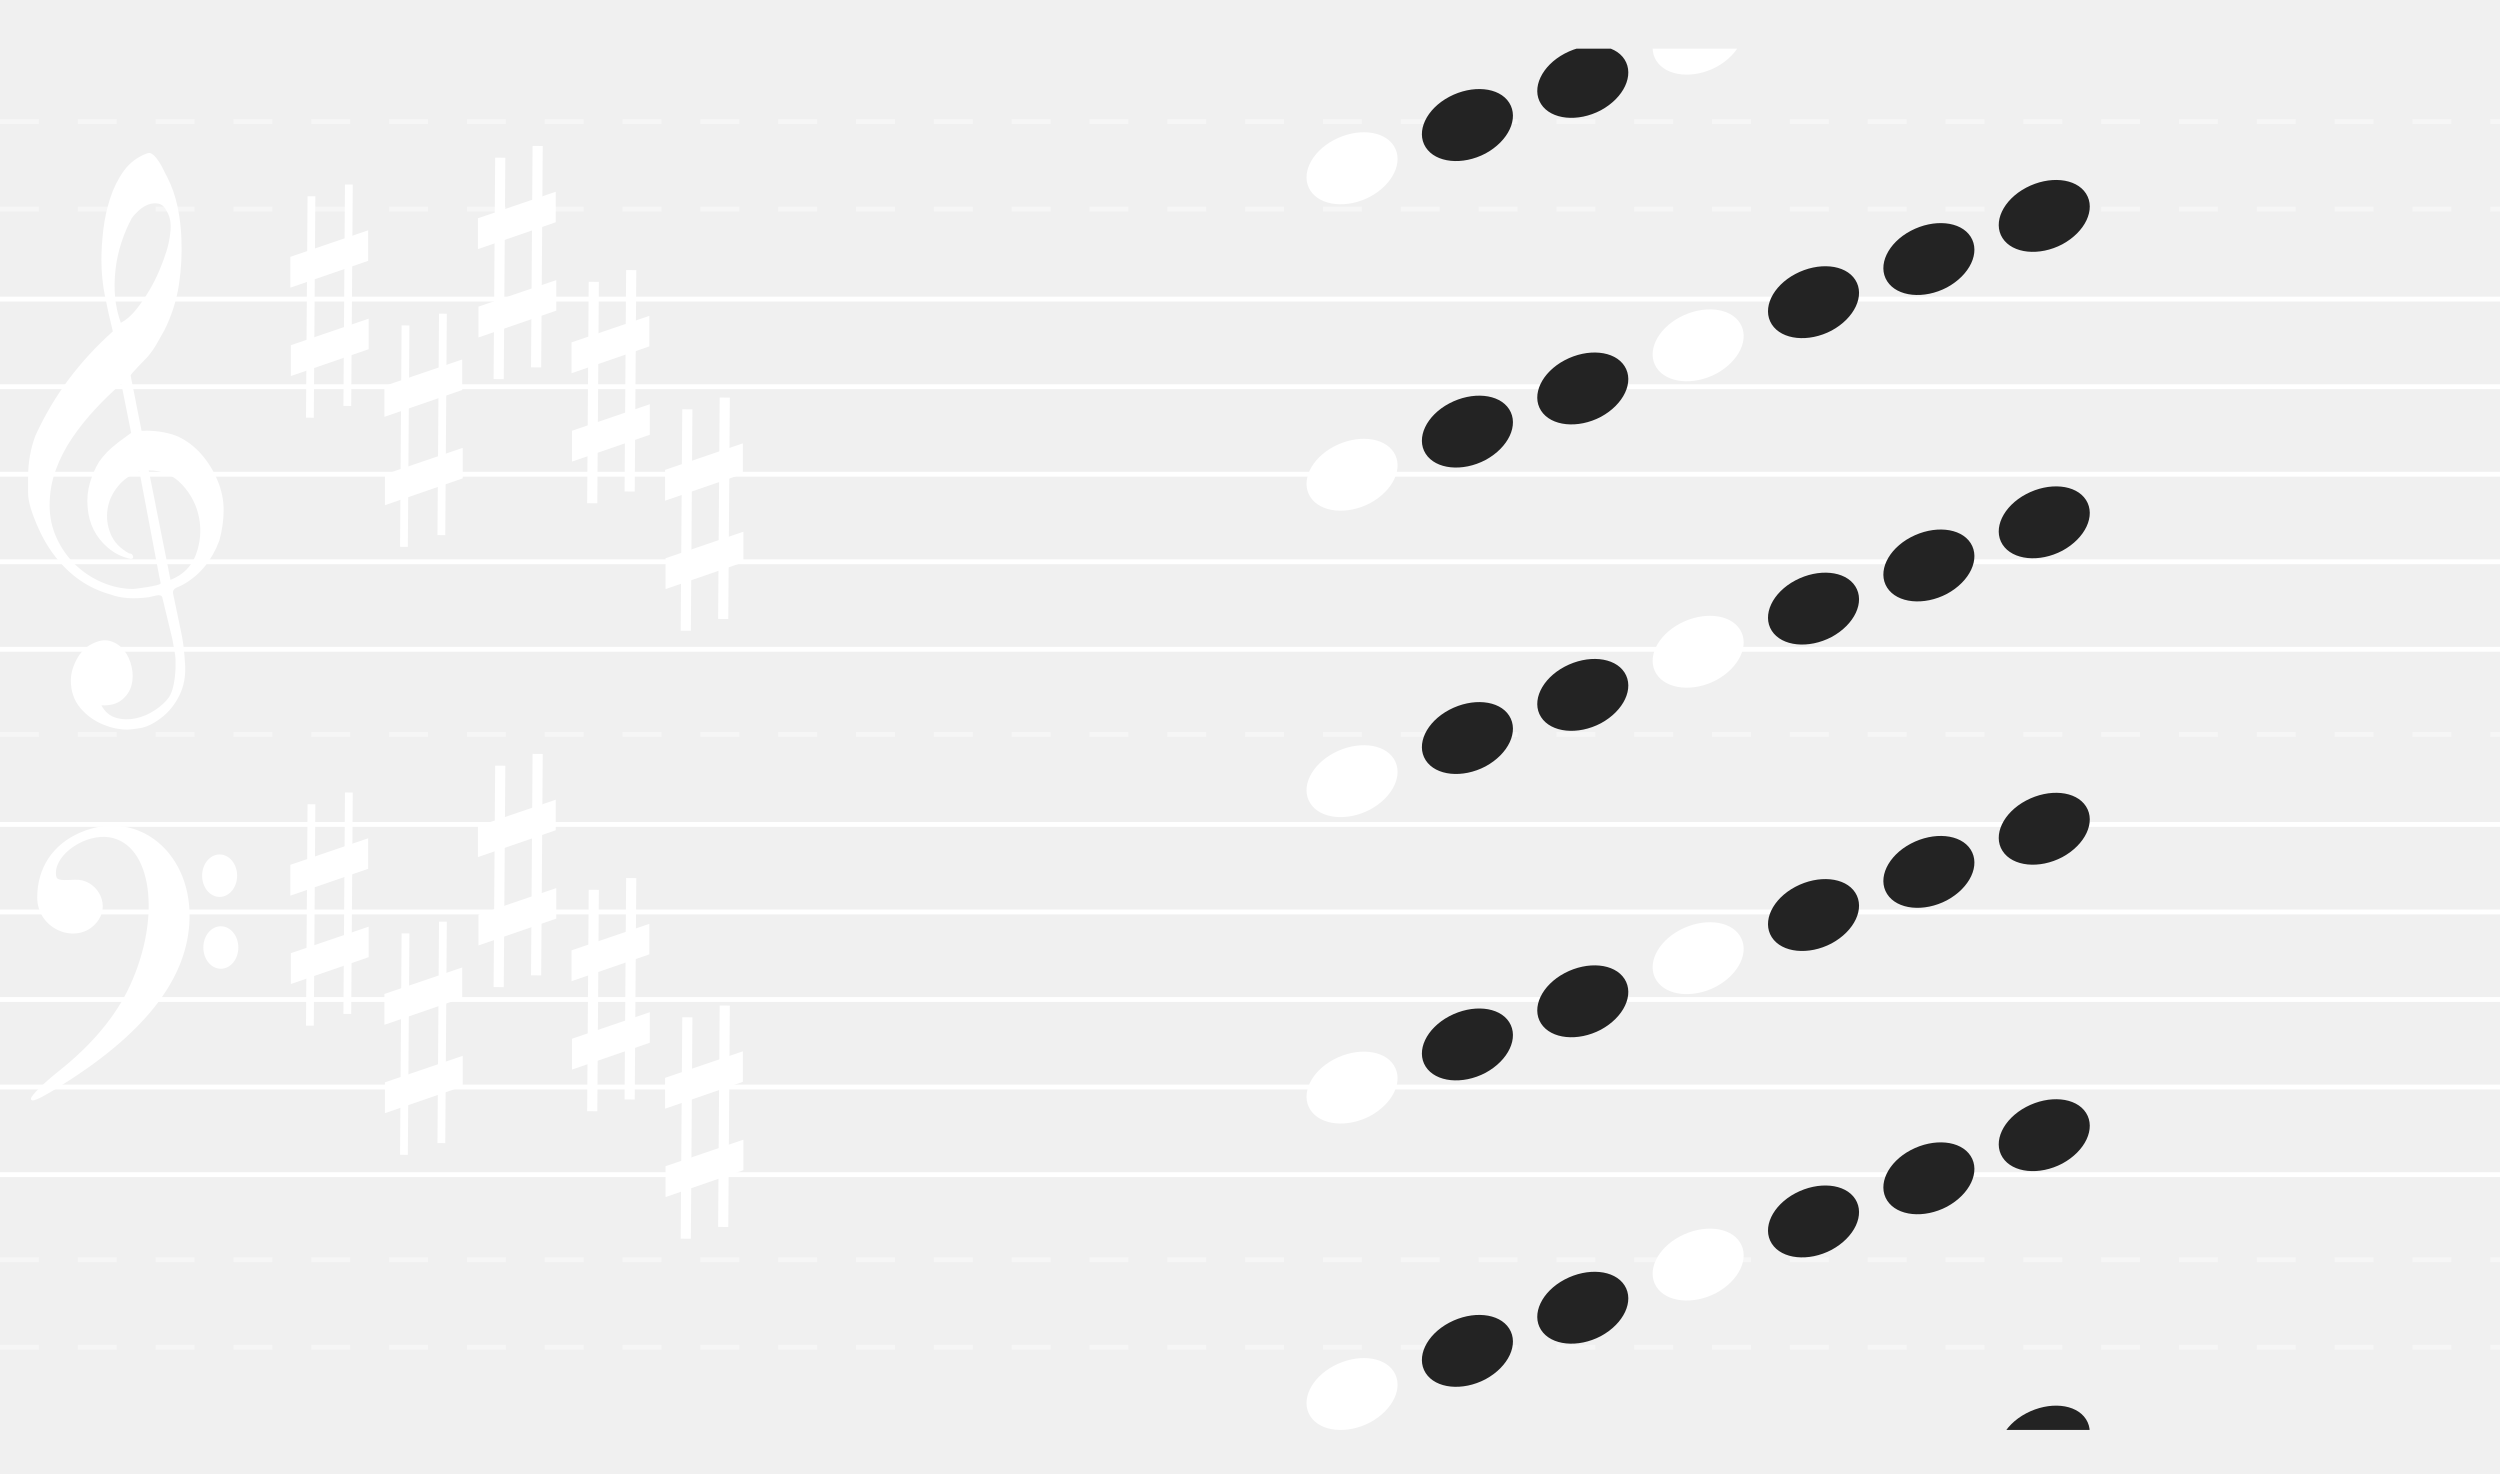
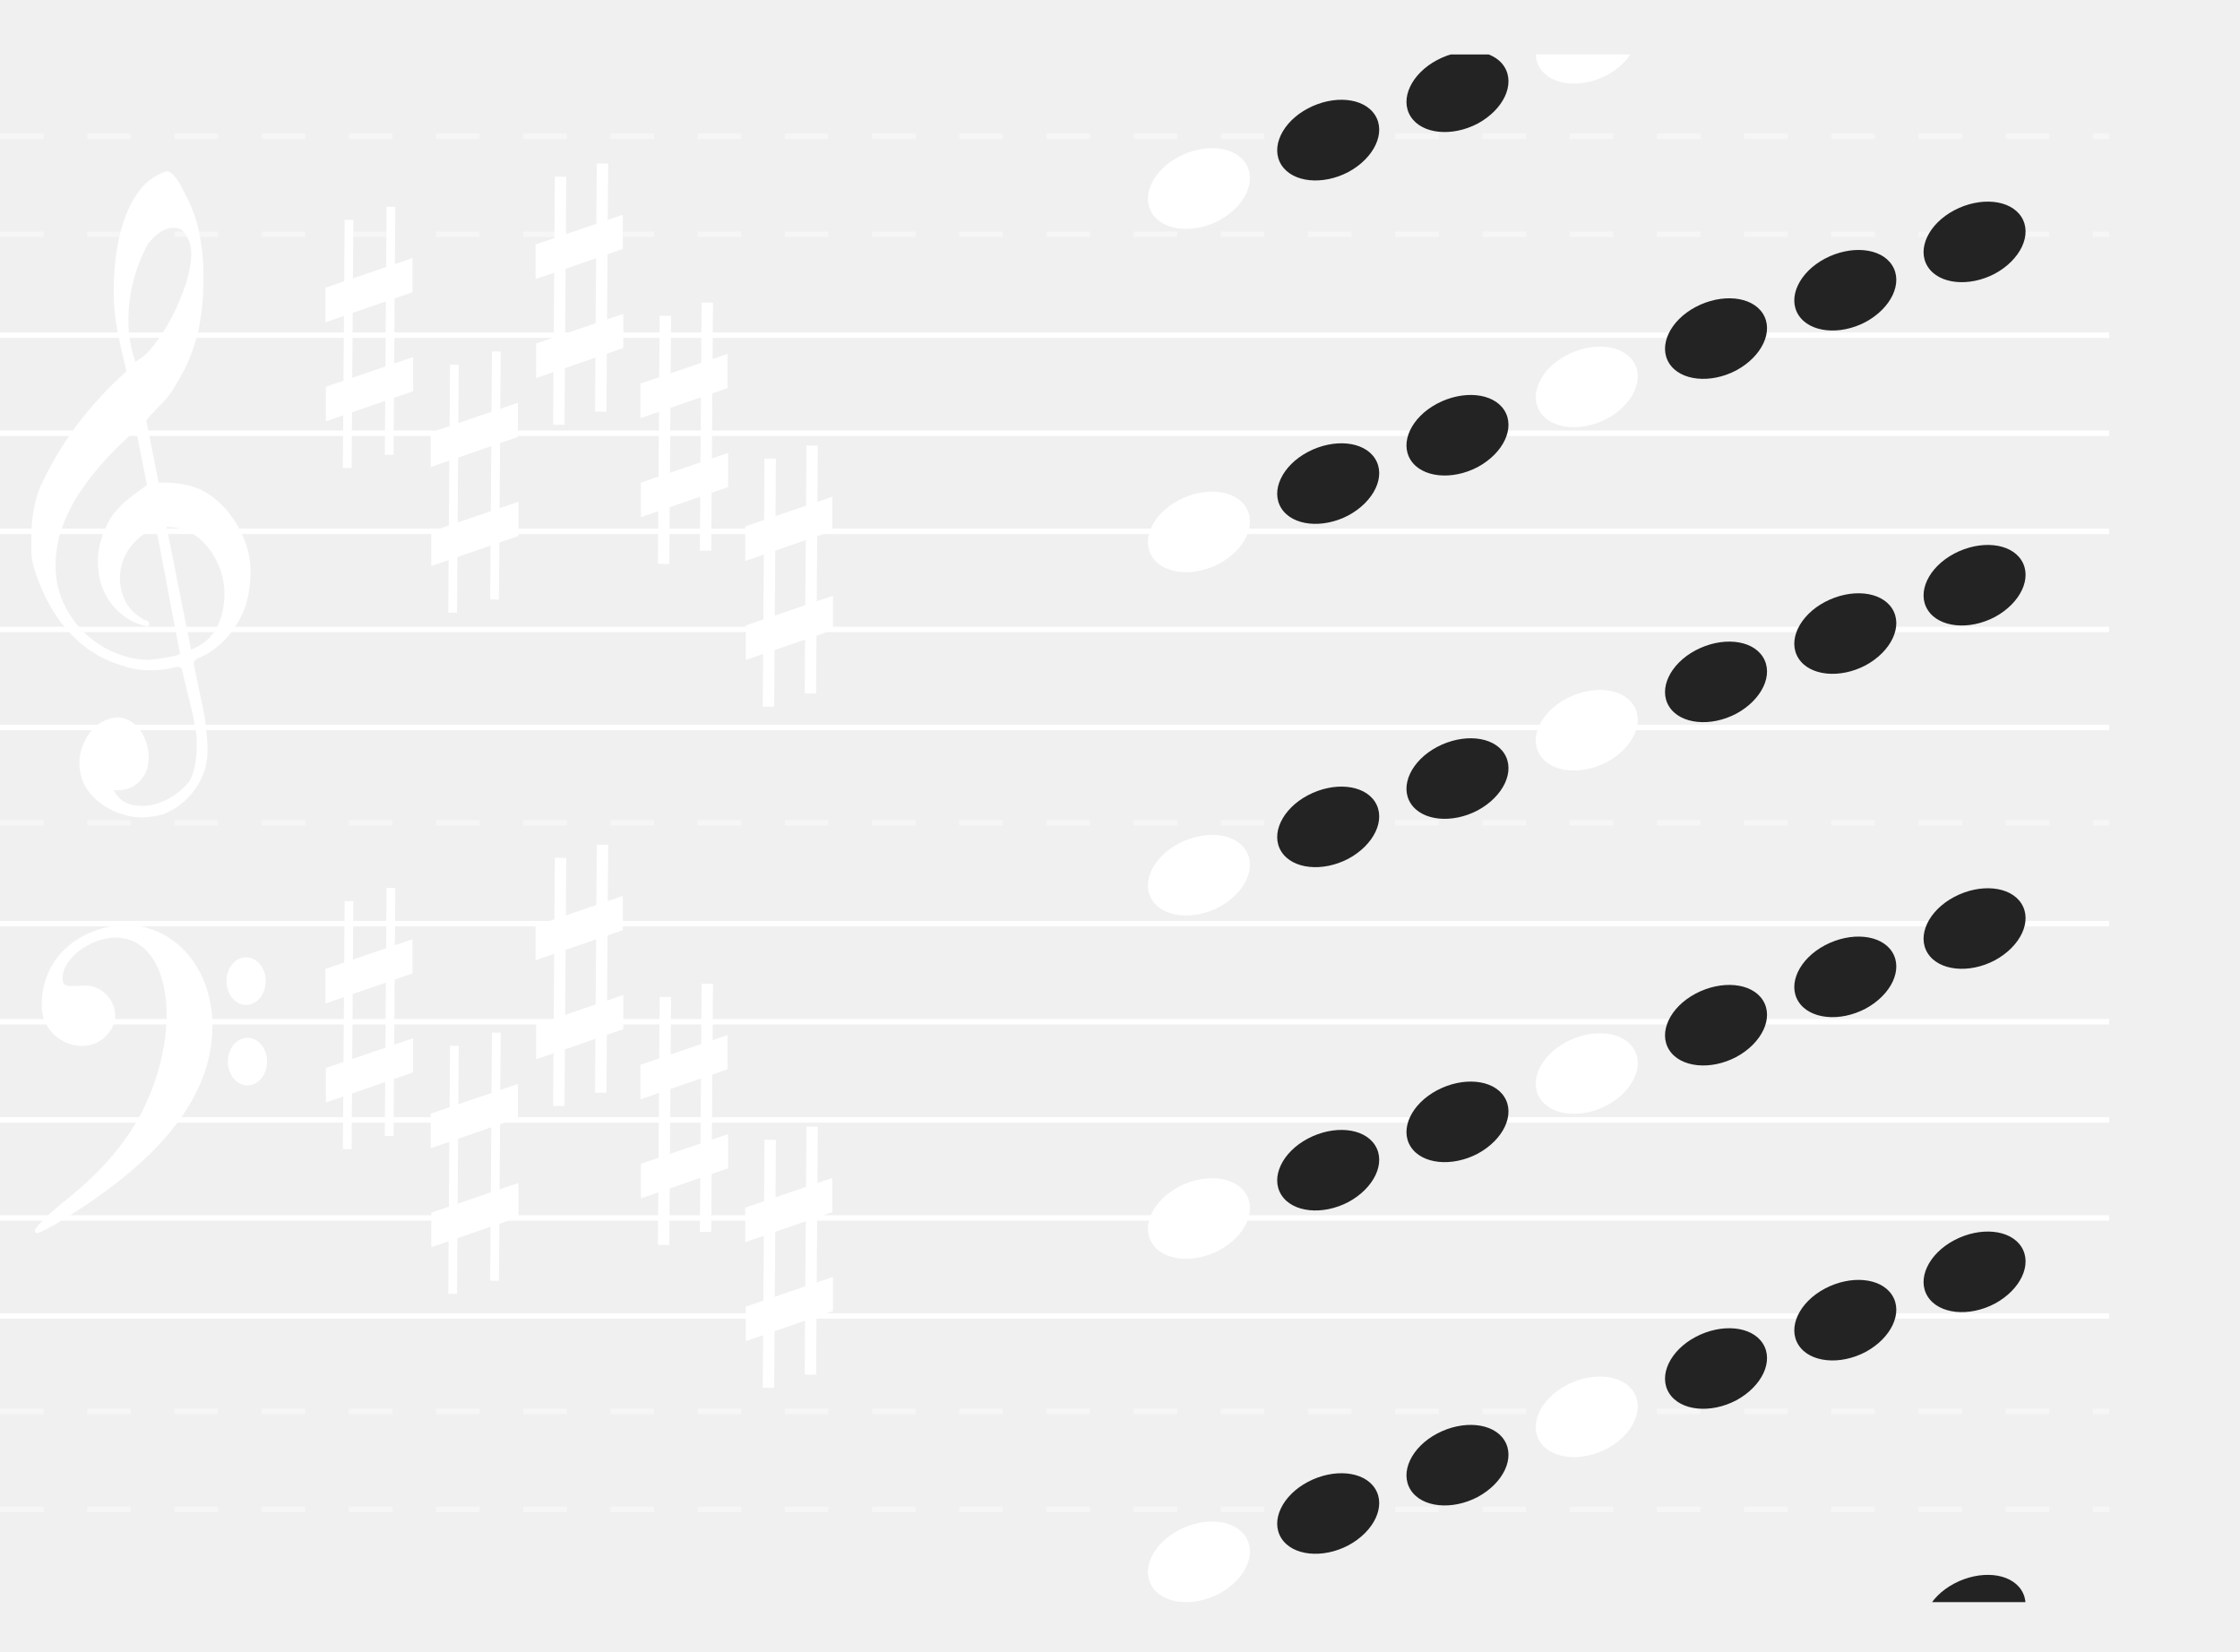
- <svg xmlns="http://www.w3.org/2000/svg" width="514" height="303" viewBox="0 0 514 303" fill="none">
-   <line y1="25" x2="514" y2="25" stroke="white" stroke-opacity="0.4" stroke-dasharray="8 8" />
-   <line y1="43" x2="514" y2="43" stroke="white" stroke-opacity="0.4" stroke-dasharray="8 8" />
-   <path d="M0 61.5H514" stroke="white" />
-   <path d="M0 79.5H514" stroke="white" />
-   <path d="M0 97.5H514" stroke="white" />
-   <path d="M0 115.5H514" stroke="white" />
-   <path d="M0 133.5H514" stroke="white" />
-   <line x1="4.2447e-08" y1="151" x2="514" y2="151" stroke="white" stroke-opacity="0.4" stroke-dasharray="8 8" />
-   <path d="M0 169.5H514" stroke="white" />
-   <path d="M0 187.5H514" stroke="white" />
-   <path d="M0 205.5H514" stroke="white" />
-   <path d="M0 223.5H514" stroke="white" />
-   <path d="M0 241.5H514" stroke="white" />
-   <line x1="4.2447e-08" y1="259" x2="514" y2="259" stroke="white" stroke-opacity="0.4" stroke-dasharray="8 8" />
-   <line x1="4.2447e-08" y1="277" x2="514" y2="277" stroke="white" stroke-opacity="0.4" stroke-dasharray="8 8" />
+ <svg xmlns="http://www.w3.org/2000/svg" width="411" height="303" viewBox="0 0 411 303" fill="none">
+   <line y1="25" x2="387" y2="25" stroke="white" stroke-opacity="0.4" stroke-dasharray="8 8" />
+   <line y1="43" x2="387" y2="43" stroke="white" stroke-opacity="0.4" stroke-dasharray="8 8" />
+   <path d="M0 61.5H387" stroke="white" />
+   <path d="M0 79.5H387" stroke="white" />
+   <path d="M0 97.5H387" stroke="white" />
+   <path d="M0 115.5H387" stroke="white" />
+   <path d="M0 133.5H387" stroke="white" />
+   <line x1="4.2447e-08" y1="151" x2="387" y2="151" stroke="white" stroke-opacity="0.4" stroke-dasharray="8 8" />
+   <path d="M0 169.5H387" stroke="white" />
+   <path d="M0 187.5H387" stroke="white" />
+   <path d="M0 205.5H387" stroke="white" />
+   <path d="M0 223.5H387" stroke="white" />
+   <path d="M0 241.5H387" stroke="white" />
+   <line x1="4.2447e-08" y1="259" x2="387" y2="259" stroke="white" stroke-opacity="0.4" stroke-dasharray="8 8" />
+   <line x1="4.2447e-08" y1="277" x2="387" y2="277" stroke="white" stroke-opacity="0.4" stroke-dasharray="8 8" />
  <path d="M28.663 96.938C26.878 97.542 25.403 98.562 24.238 99.999C23.073 101.435 22.363 103.004 22.108 104.705C21.853 106.406 22.062 108.088 22.736 109.751C23.41 111.414 24.675 112.756 26.532 113.777C26.969 113.777 27.242 113.966 27.352 114.344C27.461 114.721 27.297 114.91 26.86 114.91C25.076 114.533 23.51 113.758 22.162 112.586C19.649 110.431 18.266 107.654 18.011 104.252C17.865 102.551 18.02 100.907 18.475 99.319C18.93 97.731 19.558 96.276 20.36 94.953C21.343 93.555 22.508 92.345 23.856 91.325C23.928 91.249 24.138 91.079 24.484 90.814C24.83 90.55 25.167 90.304 25.494 90.077C25.822 89.851 26.314 89.491 26.969 89L24.948 78.908C23.164 80.457 21.398 82.168 19.65 84.038C17.901 85.91 16.317 87.885 14.897 89.964C13.477 92.043 12.339 94.245 11.483 96.569C10.627 98.894 10.199 101.341 10.199 103.912C10.199 106.293 10.682 108.532 11.647 110.63C12.612 112.728 13.896 114.552 15.498 116.101C17.1 117.651 18.948 118.87 21.043 119.759C23.137 120.647 25.258 121.091 27.406 121.091C27.48 121.091 27.816 121.053 28.417 120.977C29.018 120.902 29.655 120.808 30.329 120.694C31.003 120.581 31.622 120.458 32.186 120.325C32.75 120.193 33.033 120.051 33.033 119.9L32.705 118.313C31.285 110.866 29.937 103.741 28.663 96.938ZM30.575 96.711L35.054 119.22C37.64 118.199 39.387 116.451 40.298 113.975C41.209 111.5 41.417 108.986 40.926 106.435C40.434 103.883 39.278 101.624 37.457 99.659C35.637 97.693 33.342 96.711 30.575 96.711ZM24.839 66.378C25.968 65.772 27.015 64.866 27.98 63.656C28.945 62.447 29.837 61.152 30.657 59.772C31.476 58.393 32.186 56.985 32.787 55.548C33.388 54.112 33.87 52.808 34.234 51.636C34.635 50.389 34.908 48.99 35.054 47.441C35.2 45.891 34.963 44.587 34.344 43.528C33.907 42.584 33.334 42.036 32.623 41.884C31.913 41.733 31.203 41.789 30.493 42.054C29.783 42.319 29.109 42.744 28.471 43.33C27.834 43.916 27.37 44.435 27.079 44.889C26.277 46.363 25.576 48.007 24.976 49.822C24.375 51.636 23.965 53.517 23.747 55.464C23.528 57.41 23.501 59.281 23.665 61.077C23.828 62.872 24.22 64.639 24.839 66.378ZM23.2 68.135C22.581 65.641 22.035 63.193 21.561 60.792C21.088 58.393 20.851 55.926 20.851 53.394C20.851 51.542 20.979 49.51 21.234 47.299C21.489 45.088 21.953 42.933 22.627 40.835C23.3 38.737 24.229 36.857 25.413 35.194C26.596 33.53 28.171 32.321 30.138 31.565C30.32 31.49 30.502 31.452 30.684 31.452C30.939 31.452 31.239 31.603 31.585 31.905C31.931 32.208 32.295 32.652 32.678 33.238C33.06 33.824 33.397 34.428 33.688 35.052C33.979 35.675 34.198 36.101 34.344 36.328C35.327 38.256 36.046 40.306 36.502 42.479C36.957 44.653 37.221 46.817 37.294 48.971C37.439 52.222 37.266 55.435 36.775 58.61C36.283 61.785 35.291 64.885 33.797 67.908C33.288 68.816 32.769 69.732 32.241 70.658C31.713 71.585 31.085 72.482 30.356 73.351C30.211 73.503 29.947 73.777 29.564 74.173C29.181 74.57 28.79 74.977 28.389 75.392C27.989 75.808 27.634 76.196 27.324 76.554C27.015 76.914 26.86 77.131 26.86 77.207L29.099 88.546C29.114 88.621 30.22 88.546 30.22 88.546C32.357 88.574 34.619 88.933 36.584 89.737C38.477 90.644 40.107 91.891 41.473 93.479C42.838 95.067 43.93 96.853 44.75 98.837C45.569 100.821 45.979 102.834 45.979 104.875C45.979 106.916 45.687 108.995 45.105 111.112C43.612 115.119 41.227 118.086 37.949 120.013C37.585 120.24 37.066 120.496 36.392 120.779C35.719 121.062 35.455 121.507 35.6 122.111C36.474 126.23 37.066 129.063 37.376 130.616C37.685 132.168 37.913 134.172 38.058 136.626C38.204 138.973 37.812 141.083 36.884 142.972C35.955 144.868 34.708 146.407 33.142 147.595C31.576 148.789 30.147 149.483 28.854 149.698C27.561 149.906 26.678 150.006 26.205 150.006C24.566 150.006 22.963 149.684 21.398 149.04C19.467 148.289 17.847 147.137 16.536 145.584C15.225 144.031 14.569 142.142 14.569 139.917C14.569 138.515 14.961 137.077 15.744 135.603C16.527 134.129 17.556 133.07 18.83 132.433C20.25 131.675 21.534 131.467 22.681 131.803C23.828 132.147 24.775 132.791 25.522 133.735C26.268 134.68 26.787 135.825 27.079 137.163C27.37 138.508 27.352 139.76 27.024 140.933C26.696 142.107 26.032 143.101 25.03 143.91C24.029 144.725 22.636 145.09 20.851 145.019C21.58 146.378 22.599 147.237 23.91 147.595C25.221 147.959 26.569 147.981 27.952 147.68C29.337 147.38 30.638 146.822 31.858 146.006C33.078 145.198 34.035 144.318 34.726 143.373C35.163 142.693 35.491 141.806 35.71 140.711C35.928 139.61 36.056 138.472 36.092 137.277C36.128 136.089 36.092 135.159 35.983 134.501C35.873 133.835 35.691 132.805 35.436 131.41C34.344 126.838 33.652 123.961 33.36 122.788C33.215 122.414 32.823 122.291 32.186 122.423C31.549 122.556 31.012 122.679 30.575 122.788C27.443 123.21 24.821 123.017 22.709 122.225C19.431 121.318 16.545 119.701 14.05 117.377C11.556 115.053 9.553 112.237 8.042 108.929C6.53 105.622 5.775 103.108 5.775 101.388C5.775 99.669 5.775 98.582 5.775 98.128C5.775 95.067 6.285 92.194 7.304 89.51C9.234 85.314 11.52 81.459 14.16 77.944C16.8 74.429 19.813 71.159 23.2 68.135Z" fill="white" />
  <path d="M49.003 194.808C49.003 197.22 47.391 199.175 45.404 199.175C43.416 199.175 41.805 197.22 41.805 194.808C41.805 192.396 43.416 190.441 45.404 190.441C47.391 190.441 49.003 192.396 49.003 194.808ZM48.754 180.042C48.754 182.454 47.143 184.409 45.155 184.409C43.168 184.409 41.556 182.454 41.556 180.042C41.556 177.63 43.168 175.675 45.155 175.675C47.143 175.675 48.754 177.63 48.754 180.042ZM6.368 225.885C6.368 225.261 8.96 222.695 12.128 220.182C18.939 214.778 23.857 208.867 26.718 202.646C33.279 188.379 31.2 173.504 22.457 172.146C17.621 171.394 11.498 175.482 11.498 179.461C11.498 180.938 11.824 181.057 15.369 180.873C19.707 180.649 22.642 185.54 20.295 189.082C16.585 194.678 7.651 191.463 7.651 184.532C7.651 178.458 10.842 173.623 16.459 171.189C28.479 165.98 39.92 175.583 38.918 190.04C38.097 201.89 29.19 212.956 11.899 223.611C7.797 226.139 6.368 226.726 6.368 225.885Z" fill="white" />
  <path fill-rule="evenodd" clip-rule="evenodd" d="M62.912 85.871L63.233 40.346L64.835 40.359L64.515 85.884L62.912 85.871Z" fill="white" />
  <path d="M59.799 70.975L75.796 65.523L75.796 71.793L59.799 77.311L59.799 70.975Z" fill="white" />
  <path fill-rule="evenodd" clip-rule="evenodd" d="M70.606 83.457L70.926 37.932L72.529 37.945L72.208 83.47L70.606 83.457Z" fill="white" />
  <path d="M59.696 52.806L75.693 47.354L75.693 53.624L59.696 59.142L59.696 52.806Z" fill="white" />
  <path fill-rule="evenodd" clip-rule="evenodd" d="M82.249 112.427L82.57 66.902L84.173 66.915L83.852 112.44L82.249 112.427Z" fill="white" />
  <path d="M79.136 97.531L95.133 92.079L95.133 98.349L79.136 103.867L79.136 97.531Z" fill="white" />
  <path fill-rule="evenodd" clip-rule="evenodd" d="M89.943 110.013L90.264 64.489L91.867 64.502L91.546 110.026L89.943 110.013Z" fill="white" />
  <path d="M79.033 79.362L95.03 73.91L95.03 80.18L79.033 85.698L79.033 79.362Z" fill="white" />
  <path fill-rule="evenodd" clip-rule="evenodd" d="M101.484 77.939L101.805 32.414L103.894 32.431L103.573 77.956L101.484 77.939Z" fill="white" />
  <path d="M98.371 63.042L114.368 57.591L114.368 63.861L98.371 69.379L98.371 63.042Z" fill="white" />
  <path fill-rule="evenodd" clip-rule="evenodd" d="M109.178 75.525L109.498 30L111.588 30.017L111.267 75.542L109.178 75.525Z" fill="white" />
  <path d="M98.267 44.874L114.265 39.422L114.265 45.692L98.267 51.211L98.267 44.874Z" fill="white" />
  <path fill-rule="evenodd" clip-rule="evenodd" d="M120.718 103.46L121.039 57.936L123.128 57.953L122.807 103.477L120.718 103.46Z" fill="white" />
  <path d="M117.605 88.564L133.602 83.112L133.602 89.382L117.605 94.9L117.605 88.564Z" fill="white" />
  <path fill-rule="evenodd" clip-rule="evenodd" d="M128.412 101.046L128.732 55.522L130.821 55.539L130.501 101.063L128.412 101.046Z" fill="white" />
  <path d="M117.501 70.395L133.498 64.944L133.498 71.214L117.501 76.732L117.501 70.395Z" fill="white" />
  <path fill-rule="evenodd" clip-rule="evenodd" d="M139.952 129.671L140.272 84.146L142.362 84.163L142.041 129.688L139.952 129.671Z" fill="white" />
  <path d="M136.839 114.774L152.836 109.323L152.836 115.593L136.839 121.111L136.839 114.774Z" fill="white" />
  <path fill-rule="evenodd" clip-rule="evenodd" d="M147.646 127.256L147.966 81.732L150.056 81.749L149.735 127.274L147.646 127.256Z" fill="white" />
  <path d="M136.735 96.606L152.732 91.154L152.732 97.424L136.735 102.942L136.735 96.606Z" fill="white" />
  <path fill-rule="evenodd" clip-rule="evenodd" d="M62.912 210.871L63.233 165.346L64.835 165.359L64.515 210.884L62.912 210.871Z" fill="white" />
  <path d="M59.799 195.975L75.796 190.523L75.796 196.793L59.799 202.311L59.799 195.975Z" fill="white" />
  <path fill-rule="evenodd" clip-rule="evenodd" d="M70.606 208.457L70.926 162.932L72.529 162.945L72.208 208.47L70.606 208.457Z" fill="white" />
  <path d="M59.696 177.806L75.693 172.354L75.693 178.624L59.696 184.142L59.696 177.806Z" fill="white" />
  <path fill-rule="evenodd" clip-rule="evenodd" d="M82.249 237.427L82.57 191.902L84.173 191.915L83.852 237.44L82.249 237.427Z" fill="white" />
  <path d="M79.136 222.531L95.133 217.079L95.133 223.349L79.136 228.867L79.136 222.531Z" fill="white" />
  <path fill-rule="evenodd" clip-rule="evenodd" d="M89.943 235.013L90.264 189.489L91.867 189.502L91.546 235.026L89.943 235.013Z" fill="white" />
  <path d="M79.033 204.362L95.03 198.91L95.03 205.18L79.033 210.699L79.033 204.362Z" fill="white" />
  <path fill-rule="evenodd" clip-rule="evenodd" d="M101.484 202.939L101.805 157.414L103.894 157.431L103.573 202.956L101.484 202.939Z" fill="white" />
  <path d="M98.371 188.042L114.368 182.591L114.368 188.861L98.371 194.379L98.371 188.042Z" fill="white" />
  <path fill-rule="evenodd" clip-rule="evenodd" d="M109.178 200.525L109.498 155L111.588 155.017L111.267 200.542L109.178 200.525Z" fill="white" />
  <path d="M98.267 169.874L114.265 164.422L114.265 170.692L98.267 176.21L98.267 169.874Z" fill="white" />
  <path fill-rule="evenodd" clip-rule="evenodd" d="M120.718 228.46L121.039 182.936L123.128 182.953L122.807 228.477L120.718 228.46Z" fill="white" />
  <path d="M117.605 213.564L133.602 208.112L133.602 214.382L117.605 219.9L117.605 213.564Z" fill="white" />
  <path fill-rule="evenodd" clip-rule="evenodd" d="M128.412 226.046L128.732 180.522L130.821 180.539L130.501 226.063L128.412 226.046Z" fill="white" />
  <path d="M117.501 195.396L133.498 189.944L133.498 196.214L117.501 201.732L117.501 195.396Z" fill="white" />
  <path fill-rule="evenodd" clip-rule="evenodd" d="M139.952 254.671L140.272 209.146L142.362 209.163L142.041 254.688L139.952 254.671Z" fill="white" />
  <path d="M136.839 239.774L152.836 234.323L152.836 240.593L136.839 246.111L136.839 239.774Z" fill="white" />
  <path fill-rule="evenodd" clip-rule="evenodd" d="M147.646 252.256L147.966 206.732L150.056 206.749L149.735 252.274L147.646 252.256Z" fill="white" />
  <path d="M136.735 221.606L152.732 216.154L152.732 222.424L136.735 227.942L136.735 221.606Z" fill="white" />
  <g clip-path="url(#clip0_25_9787)">
-     <path d="M269.396 39.158C267.333 35.923 269.544 31.274 274.26 28.78C278.977 26.287 284.504 26.759 286.568 29.993C288.631 33.228 286.42 37.877 281.704 40.438C276.987 42.932 271.46 42.392 269.396 39.158Z" fill="white" />
-     <path d="M293.116 30.273C291.052 27.039 293.263 22.389 297.98 19.896C302.696 17.402 308.223 17.874 310.287 21.109C312.35 24.343 310.14 28.993 305.423 31.554C300.706 34.047 295.179 33.508 293.116 30.273Z" fill="#232323" />
-     <path d="M316.835 21.389C314.772 18.154 316.983 13.505 321.699 11.011C326.416 8.518 331.943 8.99 334.006 12.224C336.07 15.459 333.859 20.108 329.142 22.669C324.426 25.163 318.899 24.623 316.835 21.389Z" fill="#232323" />
-     <path d="M340.555 12.504C338.491 9.27 340.702 4.62 345.419 2.126C350.135 -0.367 355.662 0.105 357.726 3.339C359.789 6.574 357.579 11.224 352.862 13.784C348.145 16.278 342.618 15.739 340.555 12.504Z" fill="white" />
-     <path d="M269.396 102.163C267.333 98.933 269.544 94.292 274.26 91.802C278.977 89.313 284.504 89.784 286.568 93.013C288.631 96.243 286.42 100.884 281.704 103.441C276.987 105.93 271.46 105.392 269.396 102.163Z" fill="white" />
-     <path d="M293.116 93.293C291.052 90.064 293.263 85.422 297.98 82.933C302.696 80.444 308.223 80.915 310.287 84.144C312.35 87.373 310.14 92.015 305.423 94.571C300.706 97.061 295.179 96.522 293.116 93.293Z" fill="#232323" />
-     <path d="M316.835 84.424C314.772 81.194 316.983 76.553 321.699 74.063C326.416 71.574 331.943 72.045 334.006 75.274C336.07 78.504 333.859 83.145 329.142 85.702C324.426 88.191 318.899 87.653 316.835 84.424Z" fill="#232323" />
-     <path d="M340.555 75.554C338.491 72.325 340.702 67.683 345.419 65.194C350.135 62.705 355.662 63.176 357.726 66.405C359.789 69.634 357.579 74.276 352.862 76.832C348.145 79.321 342.618 78.783 340.555 75.554Z" fill="white" />
-     <path d="M364.274 66.684C362.211 63.455 364.421 58.813 369.138 56.324C373.855 53.835 379.382 54.306 381.445 57.535C383.509 60.764 381.298 65.406 376.581 67.963C371.865 70.452 366.338 69.913 364.274 66.684Z" fill="#232323" />
-     <path d="M387.994 57.815C385.93 54.586 388.141 49.944 392.858 47.455C397.574 44.966 403.101 45.437 405.165 48.666C407.228 51.895 405.018 56.537 400.301 59.093C395.584 61.582 390.057 61.044 387.994 57.815Z" fill="#232323" />
-     <path d="M411.713 48.945C409.65 45.716 411.86 41.074 416.577 38.585C421.294 36.096 426.821 36.567 428.884 39.796C430.948 43.025 428.737 47.667 424.02 50.223C419.304 52.713 413.777 52.174 411.713 48.945Z" fill="#232323" />
-     <path d="M269.396 165.163C267.333 161.933 269.544 157.292 274.26 154.802C278.977 152.313 284.504 152.784 286.568 156.013C288.631 159.242 286.42 163.884 281.704 166.441C276.987 168.93 271.46 168.392 269.396 165.163Z" fill="white" />
-     <path d="M293.116 156.293C291.052 153.064 293.263 148.422 297.98 145.933C302.696 143.444 308.223 143.915 310.287 147.144C312.35 150.373 310.14 155.015 305.423 157.571C300.706 160.06 295.179 159.522 293.116 156.293Z" fill="#232323" />
-     <path d="M316.835 147.424C314.772 144.194 316.983 139.553 321.699 137.063C326.416 134.574 331.943 135.045 334.006 138.274C336.07 141.503 333.859 146.145 329.142 148.702C324.426 151.191 318.899 150.653 316.835 147.424Z" fill="#232323" />
-     <path d="M340.555 138.554C338.491 135.325 340.702 130.683 345.419 128.194C350.135 125.705 355.662 126.176 357.726 129.405C359.789 132.634 357.579 137.276 352.862 139.832C348.145 142.321 342.618 141.783 340.555 138.554Z" fill="white" />
-     <path d="M364.274 129.684C362.211 126.455 364.421 121.813 369.138 119.324C373.855 116.835 379.382 117.306 381.445 120.535C383.509 123.764 381.298 128.406 376.581 130.962C371.865 133.452 366.338 132.913 364.274 129.684Z" fill="#232323" />
-     <path d="M387.994 120.815C385.93 117.586 388.141 112.944 392.858 110.455C397.574 107.966 403.101 108.437 405.165 111.666C407.228 114.895 405.018 119.537 400.301 122.093C395.584 124.582 390.057 124.044 387.994 120.815Z" fill="#232323" />
-     <path d="M411.713 111.945C409.65 108.716 411.86 104.074 416.577 101.585C421.294 99.096 426.821 99.567 428.884 102.796C430.948 106.025 428.737 110.667 424.02 113.223C419.304 115.713 413.777 115.174 411.713 111.945Z" fill="#232323" />
-     <path d="M269.396 228.163C267.333 224.933 269.544 220.292 274.26 217.802C278.977 215.313 284.504 215.784 286.568 219.013C288.631 222.242 286.42 226.884 281.704 229.441C276.987 231.93 271.46 231.392 269.396 228.163Z" fill="white" />
-     <path d="M293.116 219.293C291.052 216.064 293.263 211.422 297.98 208.933C302.696 206.444 308.223 206.915 310.287 210.144C312.35 213.373 310.14 218.015 305.423 220.571C300.706 223.06 295.179 222.522 293.116 219.293Z" fill="#232323" />
-     <path d="M316.835 210.424C314.772 207.194 316.983 202.553 321.699 200.063C326.416 197.574 331.943 198.045 334.006 201.274C336.07 204.503 333.859 209.145 329.142 211.702C324.426 214.191 318.899 213.653 316.835 210.424Z" fill="#232323" />
-     <path d="M340.555 201.554C338.491 198.325 340.702 193.683 345.419 191.194C350.135 188.705 355.662 189.176 357.726 192.405C359.789 195.634 357.579 200.276 352.862 202.832C348.145 205.321 342.618 204.783 340.555 201.554Z" fill="white" />
-     <path d="M364.274 192.684C362.211 189.455 364.421 184.813 369.138 182.324C373.855 179.835 379.382 180.306 381.445 183.535C383.509 186.764 381.298 191.406 376.581 193.962C371.865 196.452 366.338 195.913 364.274 192.684Z" fill="#232323" />
-     <path d="M387.994 183.815C385.93 180.586 388.141 175.944 392.858 173.455C397.574 170.966 403.101 171.437 405.165 174.666C407.228 177.895 405.018 182.537 400.301 185.093C395.584 187.582 390.057 187.044 387.994 183.815Z" fill="#232323" />
-     <path d="M411.713 174.945C409.65 171.716 411.86 167.074 416.577 164.585C421.294 162.096 426.821 162.567 428.884 165.796C430.948 169.025 428.737 173.667 424.02 176.223C419.304 178.713 413.777 178.174 411.713 174.945Z" fill="#232323" />
-     <path d="M269.396 291.163C267.333 287.933 269.544 283.292 274.26 280.802C278.977 278.313 284.504 278.784 286.568 282.013C288.631 285.242 286.42 289.884 281.704 292.441C276.987 294.93 271.46 294.392 269.396 291.163Z" fill="white" />
-     <path d="M293.116 282.293C291.052 279.064 293.263 274.422 297.98 271.933C302.696 269.444 308.223 269.915 310.287 273.144C312.35 276.373 310.14 281.015 305.423 283.571C300.706 286.06 295.179 285.522 293.116 282.293Z" fill="#232323" />
-     <path d="M316.835 273.424C314.772 270.194 316.983 265.553 321.699 263.063C326.416 260.574 331.943 261.045 334.006 264.274C336.07 267.503 333.859 272.145 329.142 274.702C324.426 277.191 318.899 276.653 316.835 273.424Z" fill="#232323" />
-     <path d="M340.555 264.554C338.491 261.325 340.702 256.683 345.419 254.194C350.135 251.705 355.662 252.176 357.726 255.405C359.789 258.634 357.579 263.276 352.862 265.832C348.145 268.321 342.618 267.783 340.555 264.554Z" fill="white" />
-     <path d="M364.274 255.684C362.211 252.455 364.421 247.813 369.138 245.324C373.855 242.835 379.382 243.306 381.445 246.535C383.509 249.764 381.298 254.406 376.581 256.962C371.865 259.452 366.338 258.913 364.274 255.684Z" fill="#232323" />
-     <path d="M387.994 246.815C385.93 243.586 388.141 238.944 392.858 236.455C397.574 233.966 403.101 234.437 405.165 237.666C407.228 240.895 405.018 245.537 400.301 248.093C395.584 250.582 390.057 250.044 387.994 246.815Z" fill="#232323" />
-     <path d="M411.713 237.945C409.65 234.716 411.86 230.074 416.577 227.585C421.294 225.096 426.821 225.567 428.884 228.796C430.948 232.025 428.737 236.667 424.02 239.223C419.304 241.713 413.777 241.174 411.713 237.945Z" fill="#232323" />
-     <path d="M411.713 300.945C409.65 297.716 411.86 293.074 416.577 290.585C421.294 288.096 426.821 288.567 428.884 291.796C430.948 295.025 428.737 299.667 424.02 302.223C419.304 304.713 413.777 304.174 411.713 300.945Z" fill="#232323" />
+     <path d="M211.396 39.158C209.333 35.923 211.544 31.274 216.26 28.78C220.977 26.287 226.504 26.759 228.568 29.993C230.631 33.228 228.42 37.877 223.704 40.438C218.987 42.932 213.46 42.392 211.396 39.158Z" fill="white" />
+     <path d="M235.116 30.273C233.052 27.039 235.263 22.389 239.98 19.896C244.696 17.402 250.223 17.874 252.287 21.109C254.35 24.343 252.14 28.993 247.423 31.554C242.706 34.047 237.179 33.508 235.116 30.273Z" fill="#232323" />
+     <path d="M258.835 21.389C256.772 18.154 258.983 13.505 263.699 11.011C268.416 8.518 273.943 8.99 276.006 12.224C278.07 15.459 275.859 20.108 271.142 22.669C266.426 25.163 260.899 24.623 258.835 21.389Z" fill="#232323" />
+     <path d="M282.555 12.504C280.491 9.27 282.702 4.62 287.419 2.126C292.135 -0.367 297.662 0.105 299.726 3.339C301.789 6.574 299.579 11.224 294.862 13.784C290.145 16.278 284.618 15.739 282.555 12.504Z" fill="white" />
+     <path d="M211.396 102.163C209.333 98.933 211.544 94.292 216.26 91.802C220.977 89.313 226.504 89.784 228.568 93.013C230.631 96.243 228.42 100.884 223.704 103.441C218.987 105.93 213.46 105.392 211.396 102.163Z" fill="white" />
+     <path d="M235.116 93.293C233.052 90.064 235.263 85.422 239.98 82.933C244.696 80.444 250.223 80.915 252.287 84.144C254.35 87.373 252.14 92.015 247.423 94.571C242.706 97.061 237.179 96.522 235.116 93.293Z" fill="#232323" />
+     <path d="M258.835 84.424C256.772 81.194 258.983 76.553 263.699 74.063C268.416 71.574 273.943 72.045 276.006 75.274C278.07 78.504 275.859 83.145 271.142 85.702C266.426 88.191 260.899 87.653 258.835 84.424Z" fill="#232323" />
+     <path d="M282.555 75.554C280.491 72.325 282.702 67.683 287.419 65.194C292.135 62.705 297.662 63.176 299.726 66.405C301.789 69.634 299.579 74.276 294.862 76.832C290.145 79.321 284.618 78.783 282.555 75.554Z" fill="white" />
+     <path d="M306.274 66.684C304.211 63.455 306.421 58.813 311.138 56.324C315.855 53.835 321.382 54.306 323.445 57.535C325.509 60.764 323.298 65.406 318.581 67.963C313.865 70.452 308.338 69.913 306.274 66.684Z" fill="#232323" />
+     <path d="M329.994 57.815C327.93 54.586 330.141 49.944 334.858 47.455C339.574 44.966 345.101 45.437 347.165 48.666C349.228 51.895 347.018 56.537 342.301 59.093C337.584 61.582 332.057 61.044 329.994 57.815Z" fill="#232323" />
+     <path d="M353.713 48.945C351.65 45.716 353.86 41.074 358.577 38.585C363.294 36.096 368.821 36.567 370.884 39.796C372.948 43.025 370.737 47.667 366.02 50.223C361.304 52.713 355.777 52.174 353.713 48.945Z" fill="#232323" />
+     <path d="M211.396 165.163C209.333 161.933 211.544 157.292 216.26 154.802C220.977 152.313 226.504 152.784 228.568 156.013C230.631 159.242 228.42 163.884 223.704 166.441C218.987 168.93 213.46 168.392 211.396 165.163Z" fill="white" />
+     <path d="M235.116 156.293C233.052 153.064 235.263 148.422 239.98 145.933C244.696 143.444 250.223 143.915 252.287 147.144C254.35 150.373 252.14 155.015 247.423 157.571C242.706 160.06 237.179 159.522 235.116 156.293Z" fill="#232323" />
+     <path d="M258.835 147.424C256.772 144.194 258.983 139.553 263.699 137.063C268.416 134.574 273.943 135.045 276.006 138.274C278.07 141.503 275.859 146.145 271.142 148.702C266.426 151.191 260.899 150.653 258.835 147.424Z" fill="#232323" />
+     <path d="M282.555 138.554C280.491 135.325 282.702 130.683 287.419 128.194C292.135 125.705 297.662 126.176 299.726 129.405C301.789 132.634 299.579 137.276 294.862 139.832C290.145 142.321 284.618 141.783 282.555 138.554Z" fill="white" />
+     <path d="M306.274 129.684C304.211 126.455 306.421 121.813 311.138 119.324C315.855 116.835 321.382 117.306 323.445 120.535C325.509 123.764 323.298 128.406 318.581 130.962C313.865 133.452 308.338 132.913 306.274 129.684Z" fill="#232323" />
+     <path d="M329.994 120.815C327.93 117.586 330.141 112.944 334.858 110.455C339.574 107.966 345.101 108.437 347.165 111.666C349.228 114.895 347.018 119.537 342.301 122.093C337.584 124.582 332.057 124.044 329.994 120.815Z" fill="#232323" />
+     <path d="M353.713 111.945C351.65 108.716 353.86 104.074 358.577 101.585C363.294 99.096 368.821 99.567 370.884 102.796C372.948 106.025 370.737 110.667 366.02 113.223C361.304 115.713 355.777 115.174 353.713 111.945Z" fill="#232323" />
+     <path d="M211.396 228.163C209.333 224.933 211.544 220.292 216.26 217.802C220.977 215.313 226.504 215.784 228.568 219.013C230.631 222.242 228.42 226.884 223.704 229.441C218.987 231.93 213.46 231.392 211.396 228.163Z" fill="white" />
+     <path d="M235.116 219.293C233.052 216.064 235.263 211.422 239.98 208.933C244.696 206.444 250.223 206.915 252.287 210.144C254.35 213.373 252.14 218.015 247.423 220.571C242.706 223.06 237.179 222.522 235.116 219.293Z" fill="#232323" />
+     <path d="M258.835 210.424C256.772 207.194 258.983 202.553 263.699 200.063C268.416 197.574 273.943 198.045 276.006 201.274C278.07 204.503 275.859 209.145 271.142 211.702C266.426 214.191 260.899 213.653 258.835 210.424Z" fill="#232323" />
+     <path d="M282.555 201.554C280.491 198.325 282.702 193.683 287.419 191.194C292.135 188.705 297.662 189.176 299.726 192.405C301.789 195.634 299.579 200.276 294.862 202.832C290.145 205.321 284.618 204.783 282.555 201.554Z" fill="white" />
+     <path d="M306.274 192.684C304.211 189.455 306.421 184.813 311.138 182.324C315.855 179.835 321.382 180.306 323.445 183.535C325.509 186.764 323.298 191.406 318.581 193.962C313.865 196.452 308.338 195.913 306.274 192.684Z" fill="#232323" />
+     <path d="M329.994 183.815C327.93 180.586 330.141 175.944 334.858 173.455C339.574 170.966 345.101 171.437 347.165 174.666C349.228 177.895 347.018 182.537 342.301 185.093C337.584 187.582 332.057 187.044 329.994 183.815Z" fill="#232323" />
+     <path d="M353.713 174.945C351.65 171.716 353.86 167.074 358.577 164.585C363.294 162.096 368.821 162.567 370.884 165.796C372.948 169.025 370.737 173.667 366.02 176.223C361.304 178.713 355.777 178.174 353.713 174.945Z" fill="#232323" />
+     <path d="M211.396 291.163C209.333 287.933 211.544 283.292 216.26 280.802C220.977 278.313 226.504 278.784 228.568 282.013C230.631 285.242 228.42 289.884 223.704 292.441C218.987 294.93 213.46 294.392 211.396 291.163Z" fill="white" />
+     <path d="M235.116 282.293C233.052 279.064 235.263 274.422 239.98 271.933C244.696 269.444 250.223 269.915 252.287 273.144C254.35 276.373 252.14 281.015 247.423 283.571C242.706 286.06 237.179 285.522 235.116 282.293Z" fill="#232323" />
+     <path d="M258.835 273.424C256.772 270.194 258.983 265.553 263.699 263.063C268.416 260.574 273.943 261.045 276.006 264.274C278.07 267.503 275.859 272.145 271.142 274.702C266.426 277.191 260.899 276.653 258.835 273.424Z" fill="#232323" />
+     <path d="M282.555 264.554C280.491 261.325 282.702 256.683 287.419 254.194C292.135 251.705 297.662 252.176 299.726 255.405C301.789 258.634 299.579 263.276 294.862 265.832C290.145 268.321 284.618 267.783 282.555 264.554Z" fill="white" />
+     <path d="M306.274 255.684C304.211 252.455 306.421 247.813 311.138 245.324C315.855 242.835 321.382 243.306 323.445 246.535C325.509 249.764 323.298 254.406 318.581 256.962C313.865 259.452 308.338 258.913 306.274 255.684Z" fill="#232323" />
+     <path d="M329.994 246.815C327.93 243.586 330.141 238.944 334.858 236.455C339.574 233.966 345.101 234.437 347.165 237.666C349.228 240.895 347.018 245.537 342.301 248.093C337.584 250.582 332.057 250.044 329.994 246.815Z" fill="#232323" />
+     <path d="M353.713 237.945C351.65 234.716 353.86 230.074 358.577 227.585C363.294 225.096 368.821 225.567 370.884 228.796C372.948 232.025 370.737 236.667 366.02 239.223C361.304 241.713 355.777 241.174 353.713 237.945Z" fill="#232323" />
+     <path d="M353.713 300.945C351.65 297.716 353.86 293.074 358.577 290.585C363.294 288.096 368.821 288.567 370.884 291.796C372.948 295.025 370.737 299.667 366.02 302.223C361.304 304.713 355.777 304.174 353.713 300.945Z" fill="#232323" />
  </g>
  <defs>
    <clipPath id="clip0_25_9787">
-       <rect width="306" height="284" fill="white" transform="translate(208 10)" />
+       <rect width="174" height="284" fill="white" transform="translate(208 10)" />
    </clipPath>
  </defs>
</svg>
